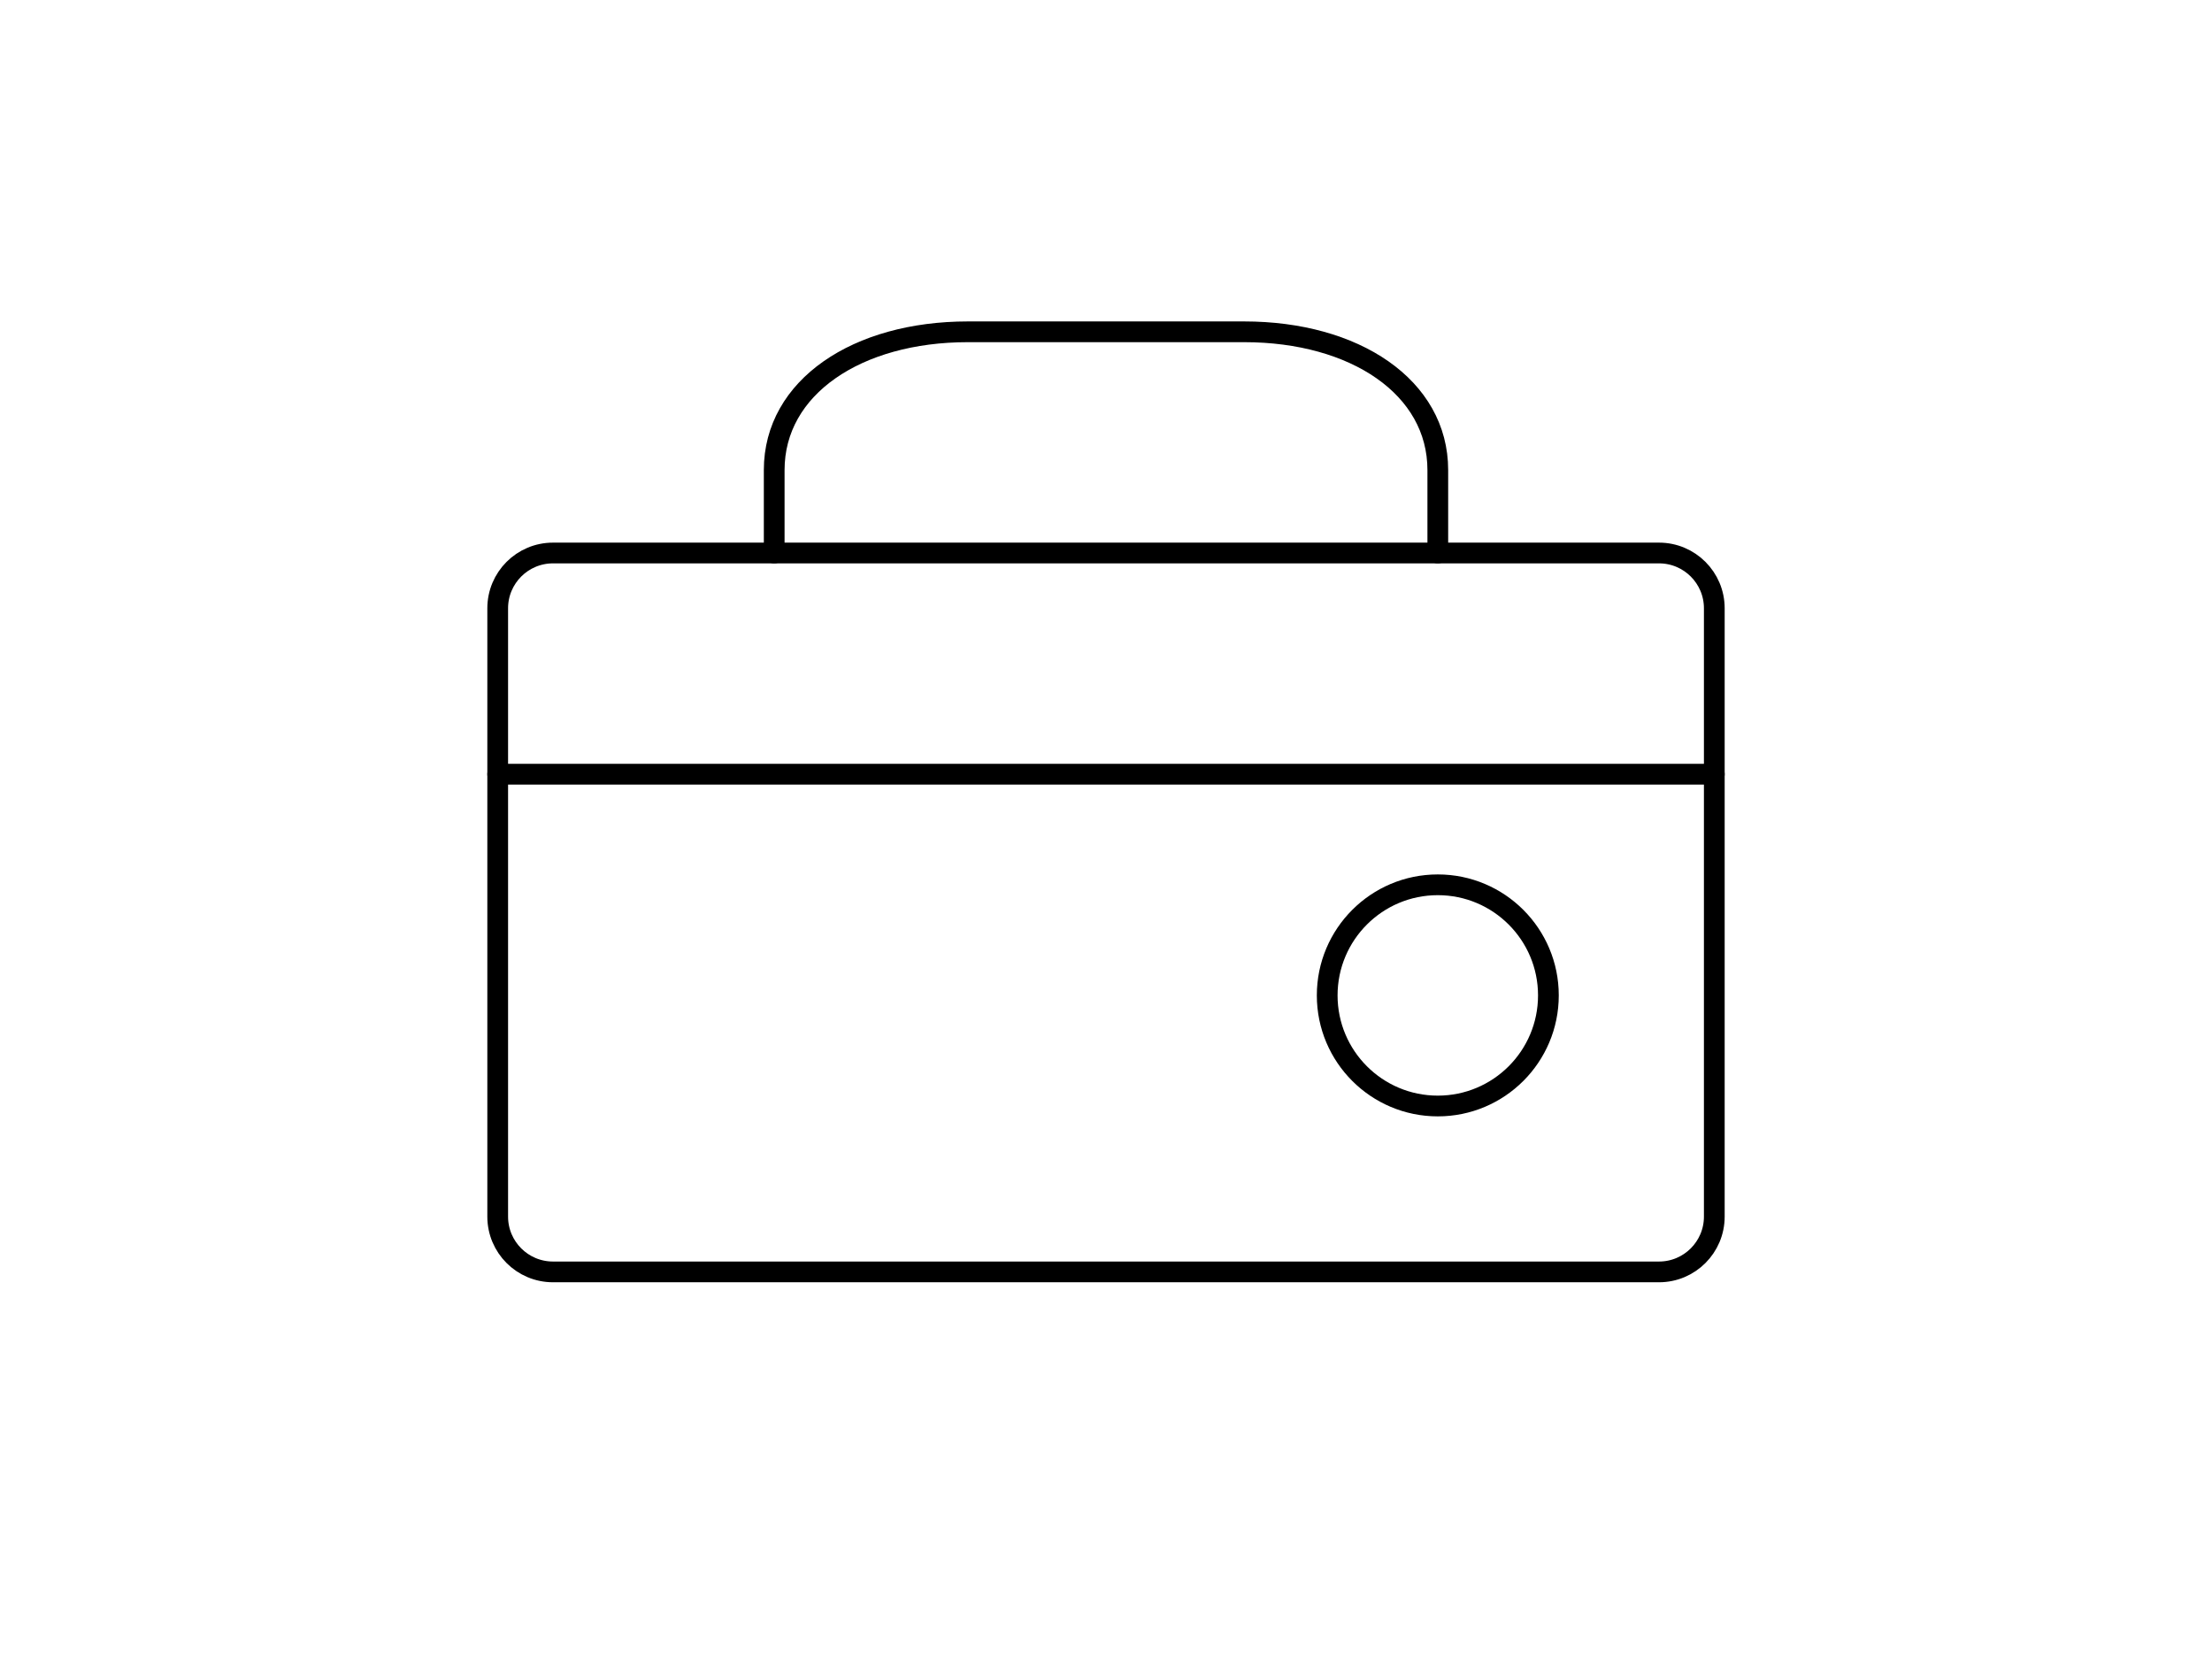
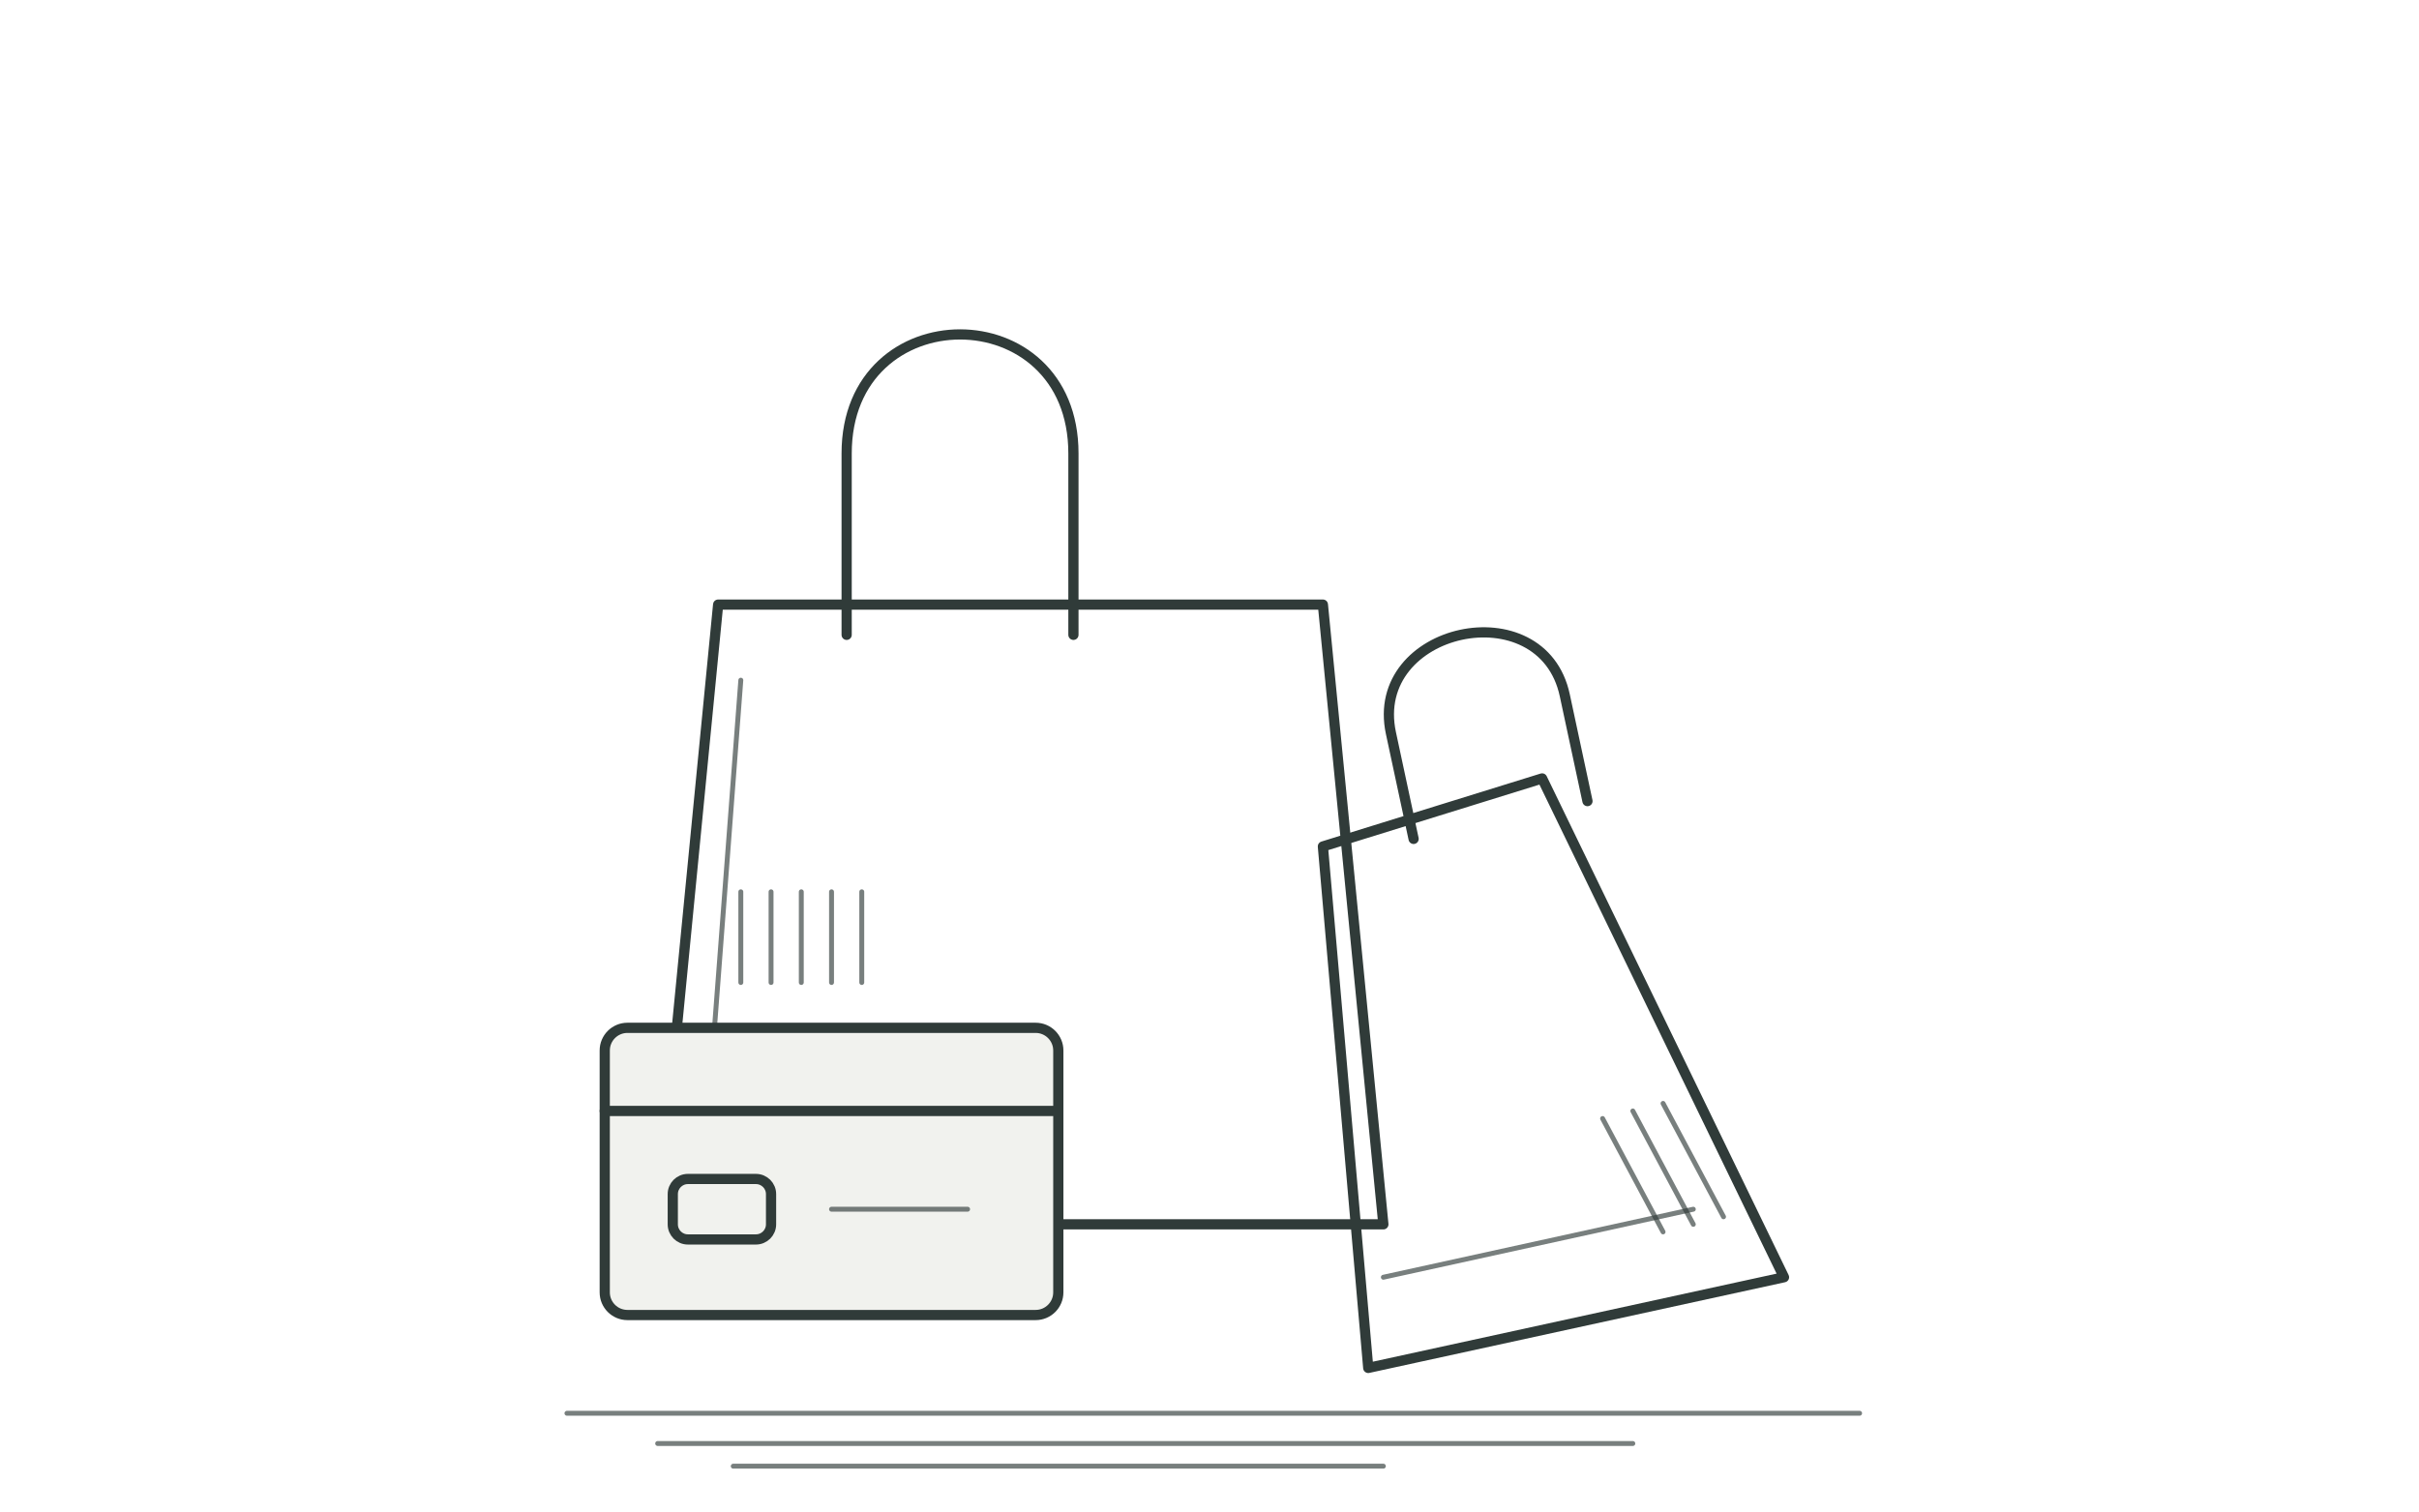
- <svg xmlns="http://www.w3.org/2000/svg" viewBox="0 0 160 120" fill="none" stroke="currentColor" stroke-width="1.5" stroke-linecap="round" stroke-linejoin="round" aria-hidden="true">
-   <rect x="36" y="40" width="88" height="52" rx="4" />
-   <path d="M36 56h88" />
-   <circle cx="104" cy="72" r="8" />
-   <path d="M56 40V34c0-6 6-10 14-10h20c8 0 14 4 14 10v6" />
+ <svg xmlns="http://www.w3.org/2000/svg" viewBox="0 0 320 200" fill="none" stroke="#303b39" stroke-width="1.35" stroke-linecap="round" stroke-linejoin="round">
+   <defs>
+     <pattern id="paper" width="1" height="1" patternUnits="userSpaceOnUse">
+       <rect width="1" height="1" fill="#f1f2ee" stroke="none" />
+     </pattern>
+   </defs>
+   <path d="M95 80h80l8 82H87Z M112 84V60c0-21 30-21 30 0v24" />
+   <path d="M98 90l-5 66h27" stroke-width=".65" opacity=".65" />
+   <path d="M175 112l29-9 32 66-55 12-6-69Z M187 111l-3-14c-3-14 20-19 23-5l3 14" />
+   <rect x="80" y="136" width="60" height="38" rx="3" fill="url(#paper)" />
+   <path d="M80 147h60" />
+   <rect x="89" y="156" width="13" height="8" rx="2" />
+   <path d="M110 160h18M183 169l41-9" stroke-width=".65" opacity=".65" />
+   <path d="M75 187h171m-159 4h129m-119 3h86" stroke-width=".65" opacity=".65" />
+   <path d="M98 118v12" stroke-width=".65" opacity=".65" />
+   <path d="M102 118v12" stroke-width=".65" opacity=".65" />
+   <path d="M106 118v12" stroke-width=".65" opacity=".65" />
+   <path d="M110 118v12" stroke-width=".65" opacity=".65" />
+   <path d="M114 118v12" stroke-width=".65" opacity=".65" />
+   <path d="M220 146l8 15m-12-14 8 15m-12-14 8 15" stroke-width=".65" opacity=".65" />
</svg>
